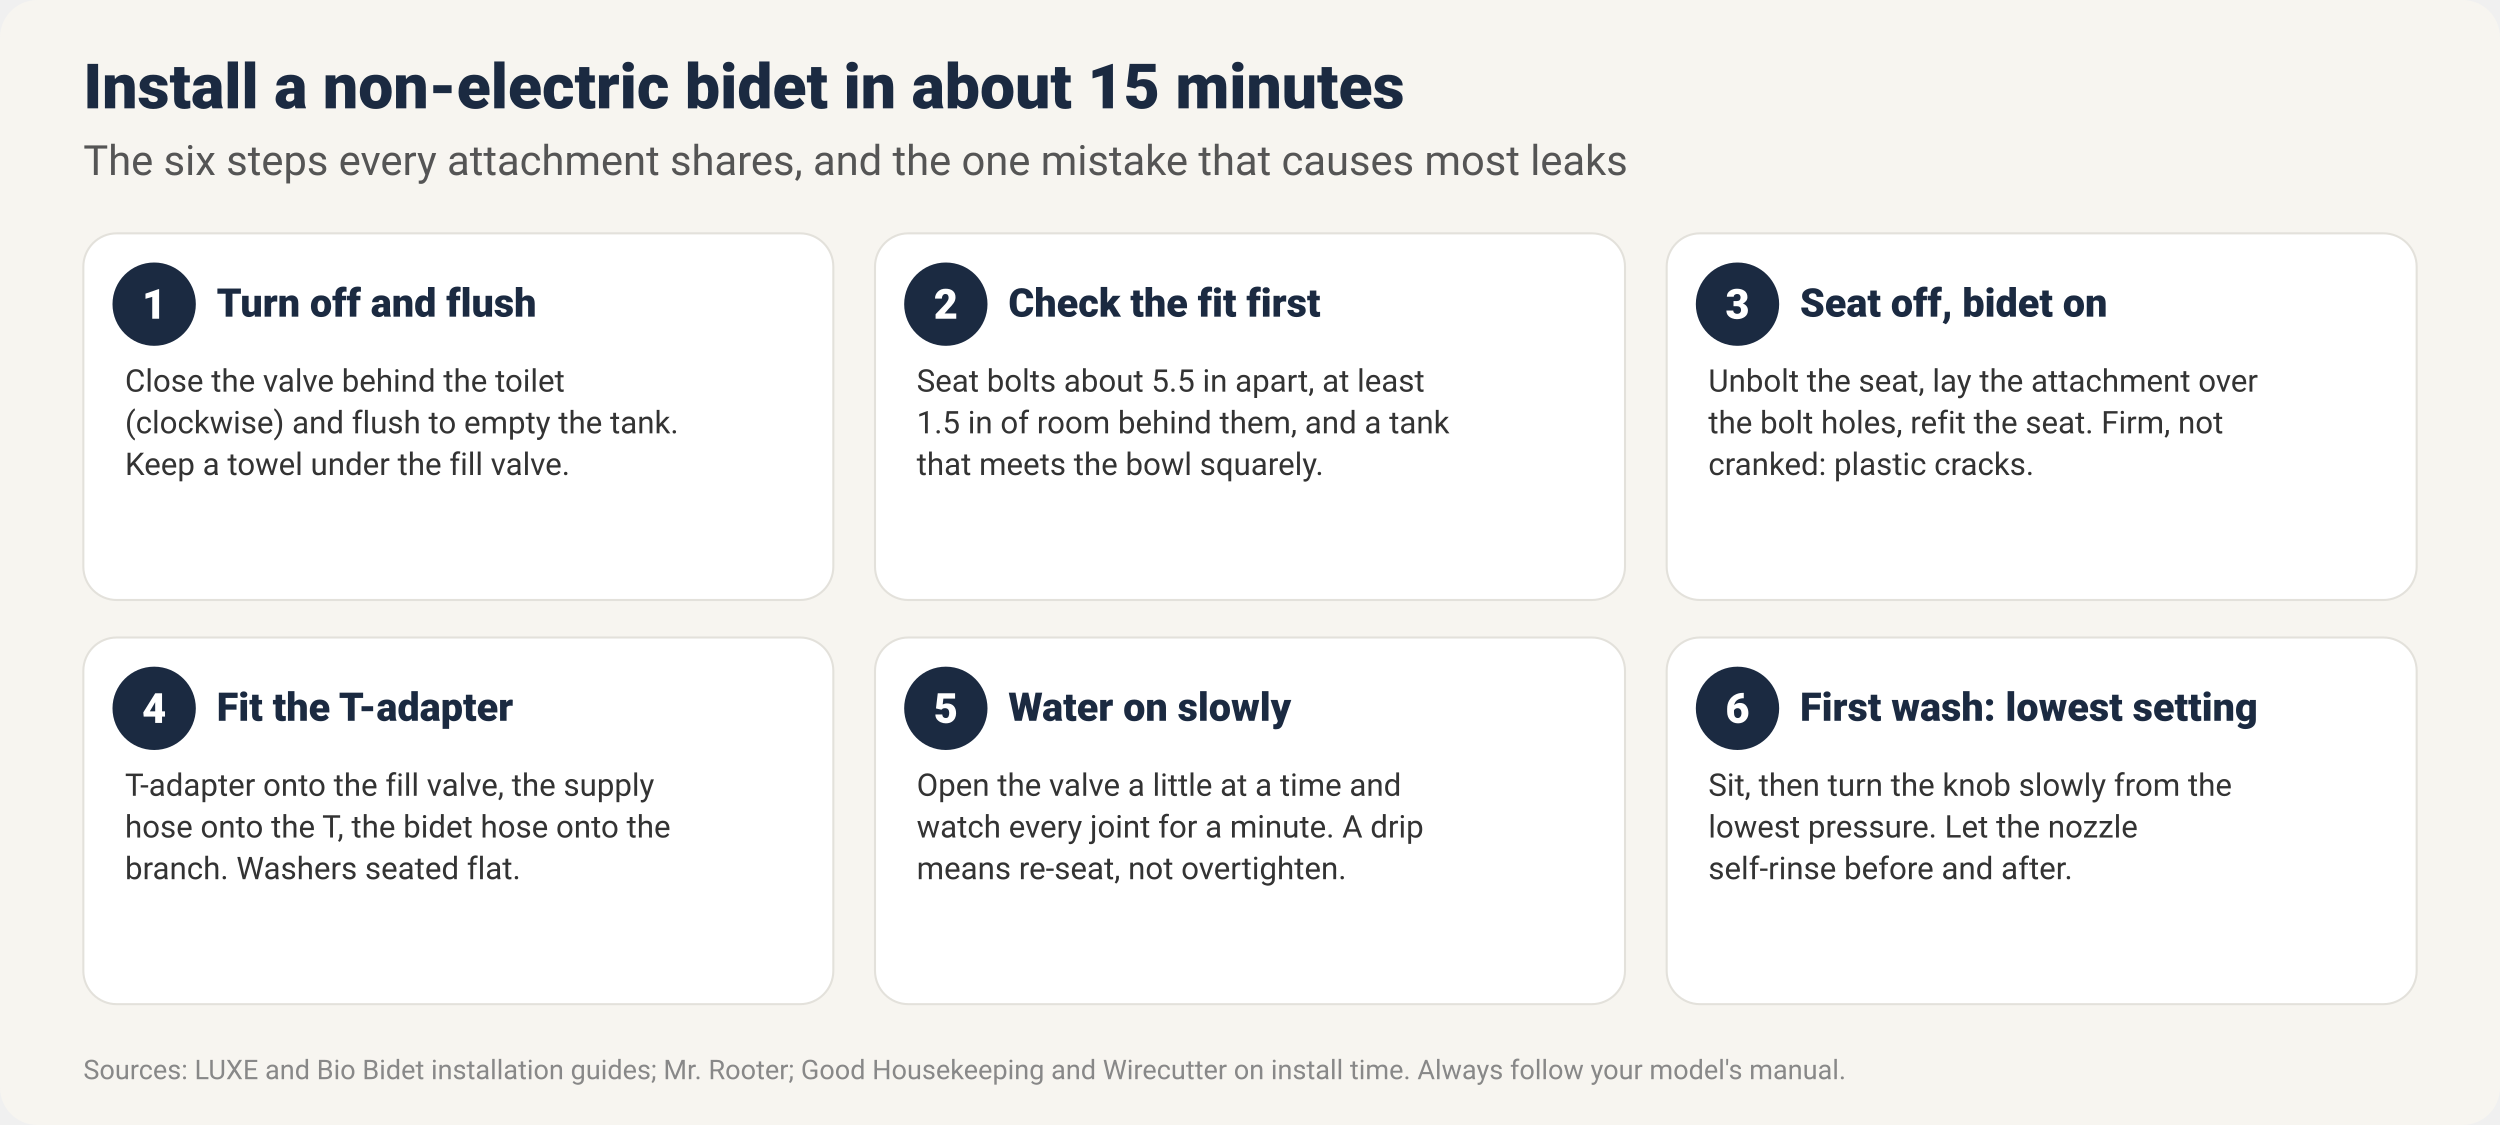
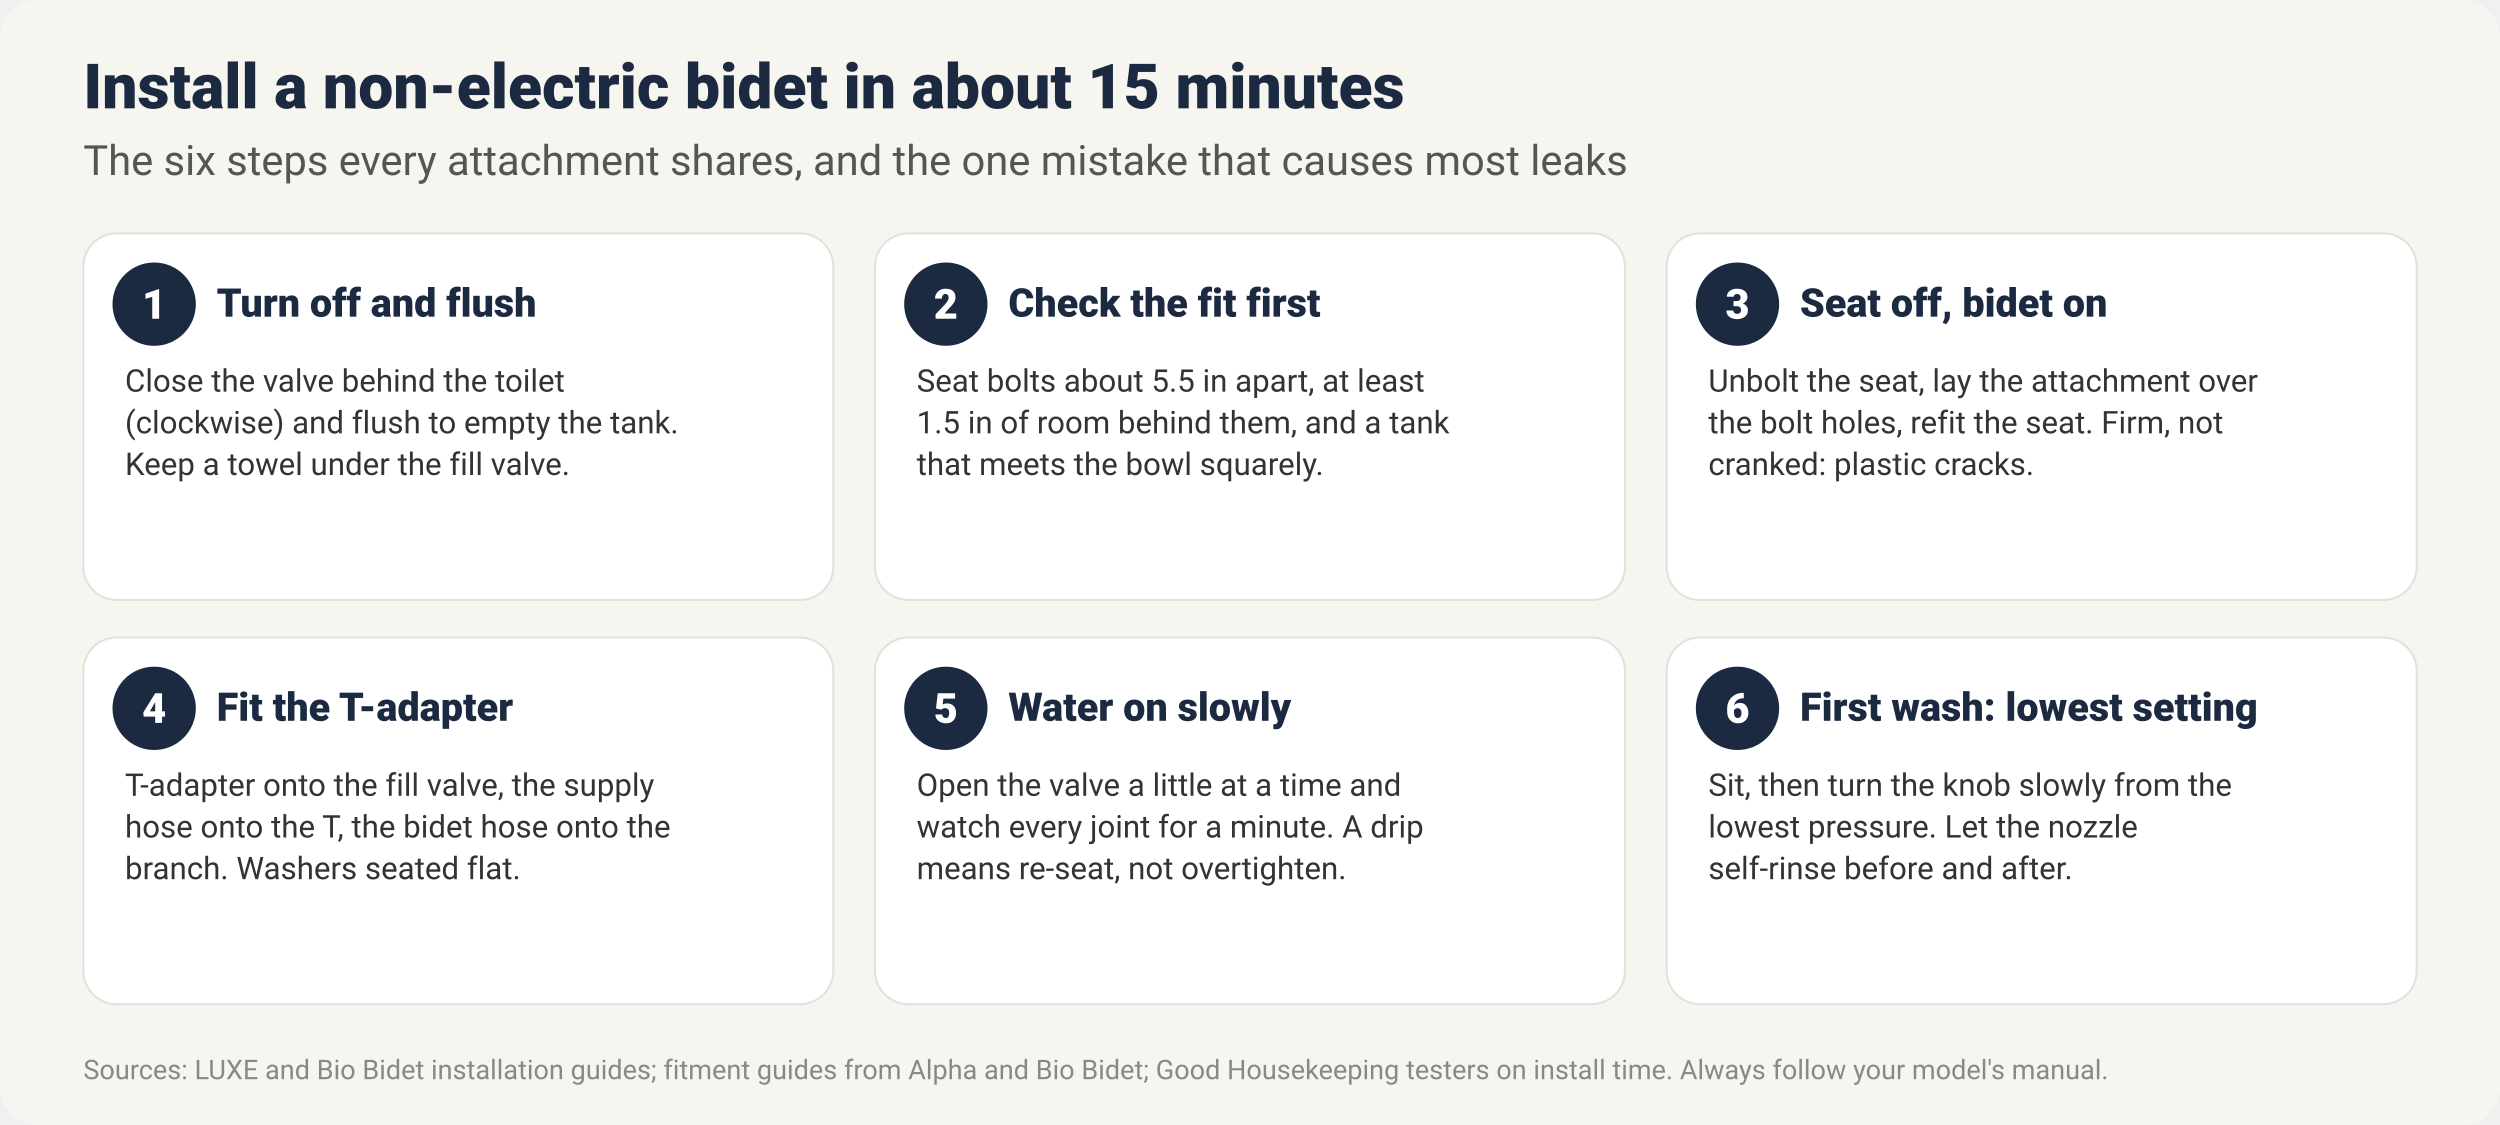
<svg xmlns="http://www.w3.org/2000/svg" viewBox="0 0 1200 540" role="img" aria-label="Install a non-electric bidet in about 15 minutes">
  <rect width="1200" height="540" rx="18" fill="#F7F5F0" />
  <g font-family="-apple-system,Segoe UI,Roboto,Helvetica,Arial,sans-serif">
    <text x="40" y="52" font-size="30" font-weight="800" fill="#1B2A41" text-anchor="start">Install a non-electric bidet in about 15 minutes</text>
    <text x="40" y="84" font-size="20" font-weight="400" fill="#555" text-anchor="start">The six steps every attachment shares, and the one mistake that causes most leaks</text>
    <rect x="40.0" y="112" width="360.0" height="176" rx="16" fill="#fff" stroke="#E3E1DB" />
    <circle cx="74.0" cy="146" r="20" fill="#1B2A41" />
    <text x="74.0" y="153" font-size="20" font-weight="800" fill="#fff" text-anchor="middle">1</text>
    <text x="104.0" y="152" font-size="19" font-weight="800" fill="#1B2A41" text-anchor="start">Turn off and flush</text>
    <text x="60.0" y="188" font-size="15" font-weight="400" fill="#333" text-anchor="start">Close the valve behind the toilet</text>
    <text x="60.0" y="208" font-size="15" font-weight="400" fill="#333" text-anchor="start">(clockwise) and flush to empty the tank.</text>
    <text x="60.0" y="228" font-size="15" font-weight="400" fill="#333" text-anchor="start">Keep a towel under the fill valve.</text>
    <rect x="420.0" y="112" width="360.0" height="176" rx="16" fill="#fff" stroke="#E3E1DB" />
    <circle cx="454.0" cy="146" r="20" fill="#1B2A41" />
    <text x="454.0" y="153" font-size="20" font-weight="800" fill="#fff" text-anchor="middle">2</text>
    <text x="484.0" y="152" font-size="19" font-weight="800" fill="#1B2A41" text-anchor="start">Check the fit first</text>
    <text x="440.0" y="188" font-size="15" font-weight="400" fill="#333" text-anchor="start">Seat bolts about 5.5 in apart, at least</text>
    <text x="440.0" y="208" font-size="15" font-weight="400" fill="#333" text-anchor="start">1.5 in of room behind them, and a tank</text>
    <text x="440.0" y="228" font-size="15" font-weight="400" fill="#333" text-anchor="start">that meets the bowl squarely.</text>
    <rect x="800.0" y="112" width="360.0" height="176" rx="16" fill="#fff" stroke="#E3E1DB" />
    <circle cx="834.0" cy="146" r="20" fill="#1B2A41" />
    <text x="834.0" y="153" font-size="20" font-weight="800" fill="#fff" text-anchor="middle">3</text>
    <text x="864.0" y="152" font-size="19" font-weight="800" fill="#1B2A41" text-anchor="start">Seat off, bidet on</text>
    <text x="820.0" y="188" font-size="15" font-weight="400" fill="#333" text-anchor="start">Unbolt the seat, lay the attachment over</text>
    <text x="820.0" y="208" font-size="15" font-weight="400" fill="#333" text-anchor="start">the bolt holes, refit the seat. Firm, not</text>
    <text x="820.0" y="228" font-size="15" font-weight="400" fill="#333" text-anchor="start">cranked: plastic cracks.</text>
    <rect x="40.0" y="306" width="360.0" height="176" rx="16" fill="#fff" stroke="#E3E1DB" />
    <circle cx="74.0" cy="340" r="20" fill="#1B2A41" />
    <text x="74.0" y="347" font-size="20" font-weight="800" fill="#fff" text-anchor="middle">4</text>
    <text x="104.0" y="346" font-size="19" font-weight="800" fill="#1B2A41" text-anchor="start">Fit the T-adapter</text>
    <text x="60.0" y="382" font-size="15" font-weight="400" fill="#333" text-anchor="start">T-adapter onto the fill valve, the supply</text>
    <text x="60.0" y="402" font-size="15" font-weight="400" fill="#333" text-anchor="start">hose onto the T, the bidet hose onto the</text>
    <text x="60.0" y="422" font-size="15" font-weight="400" fill="#333" text-anchor="start">branch. Washers seated flat.</text>
    <rect x="420.0" y="306" width="360.0" height="176" rx="16" fill="#fff" stroke="#E3E1DB" />
    <circle cx="454.0" cy="340" r="20" fill="#1B2A41" />
    <text x="454.0" y="347" font-size="20" font-weight="800" fill="#fff" text-anchor="middle">5</text>
    <text x="484.0" y="346" font-size="19" font-weight="800" fill="#1B2A41" text-anchor="start">Water on slowly</text>
    <text x="440.0" y="382" font-size="15" font-weight="400" fill="#333" text-anchor="start">Open the valve a little at a time and</text>
    <text x="440.0" y="402" font-size="15" font-weight="400" fill="#333" text-anchor="start">watch every joint for a minute. A drip</text>
    <text x="440.0" y="422" font-size="15" font-weight="400" fill="#333" text-anchor="start">means re-seat, not overtighten.</text>
    <rect x="800.0" y="306" width="360.0" height="176" rx="16" fill="#fff" stroke="#E3E1DB" />
    <circle cx="834.0" cy="340" r="20" fill="#1B2A41" />
    <text x="834.0" y="347" font-size="20" font-weight="800" fill="#fff" text-anchor="middle">6</text>
    <text x="864.0" y="346" font-size="19" font-weight="800" fill="#1B2A41" text-anchor="start">First wash: lowest setting</text>
    <text x="820.0" y="382" font-size="15" font-weight="400" fill="#333" text-anchor="start">Sit, then turn the knob slowly from the</text>
    <text x="820.0" y="402" font-size="15" font-weight="400" fill="#333" text-anchor="start">lowest pressure. Let the nozzle</text>
    <text x="820.0" y="422" font-size="15" font-weight="400" fill="#333" text-anchor="start">self-rinse before and after.</text>
-     <text x="40" y="518" font-size="13" font-weight="400" fill="#888" text-anchor="start">Sources: LUXE and Bio Bidet installation guides; Mr. Rooter; Good Housekeeping and Wirecutter on install time. Always follow your model's manual.</text>
+     <text x="40" y="518" font-size="13" font-weight="400" fill="#888" text-anchor="start">Sources: LUXE and Bio Bidet installation guides; fitment guides from Alpha and Bio Bidet; Good Housekeeping testers on install time. Always follow your model's manual.</text>
  </g>
</svg>
